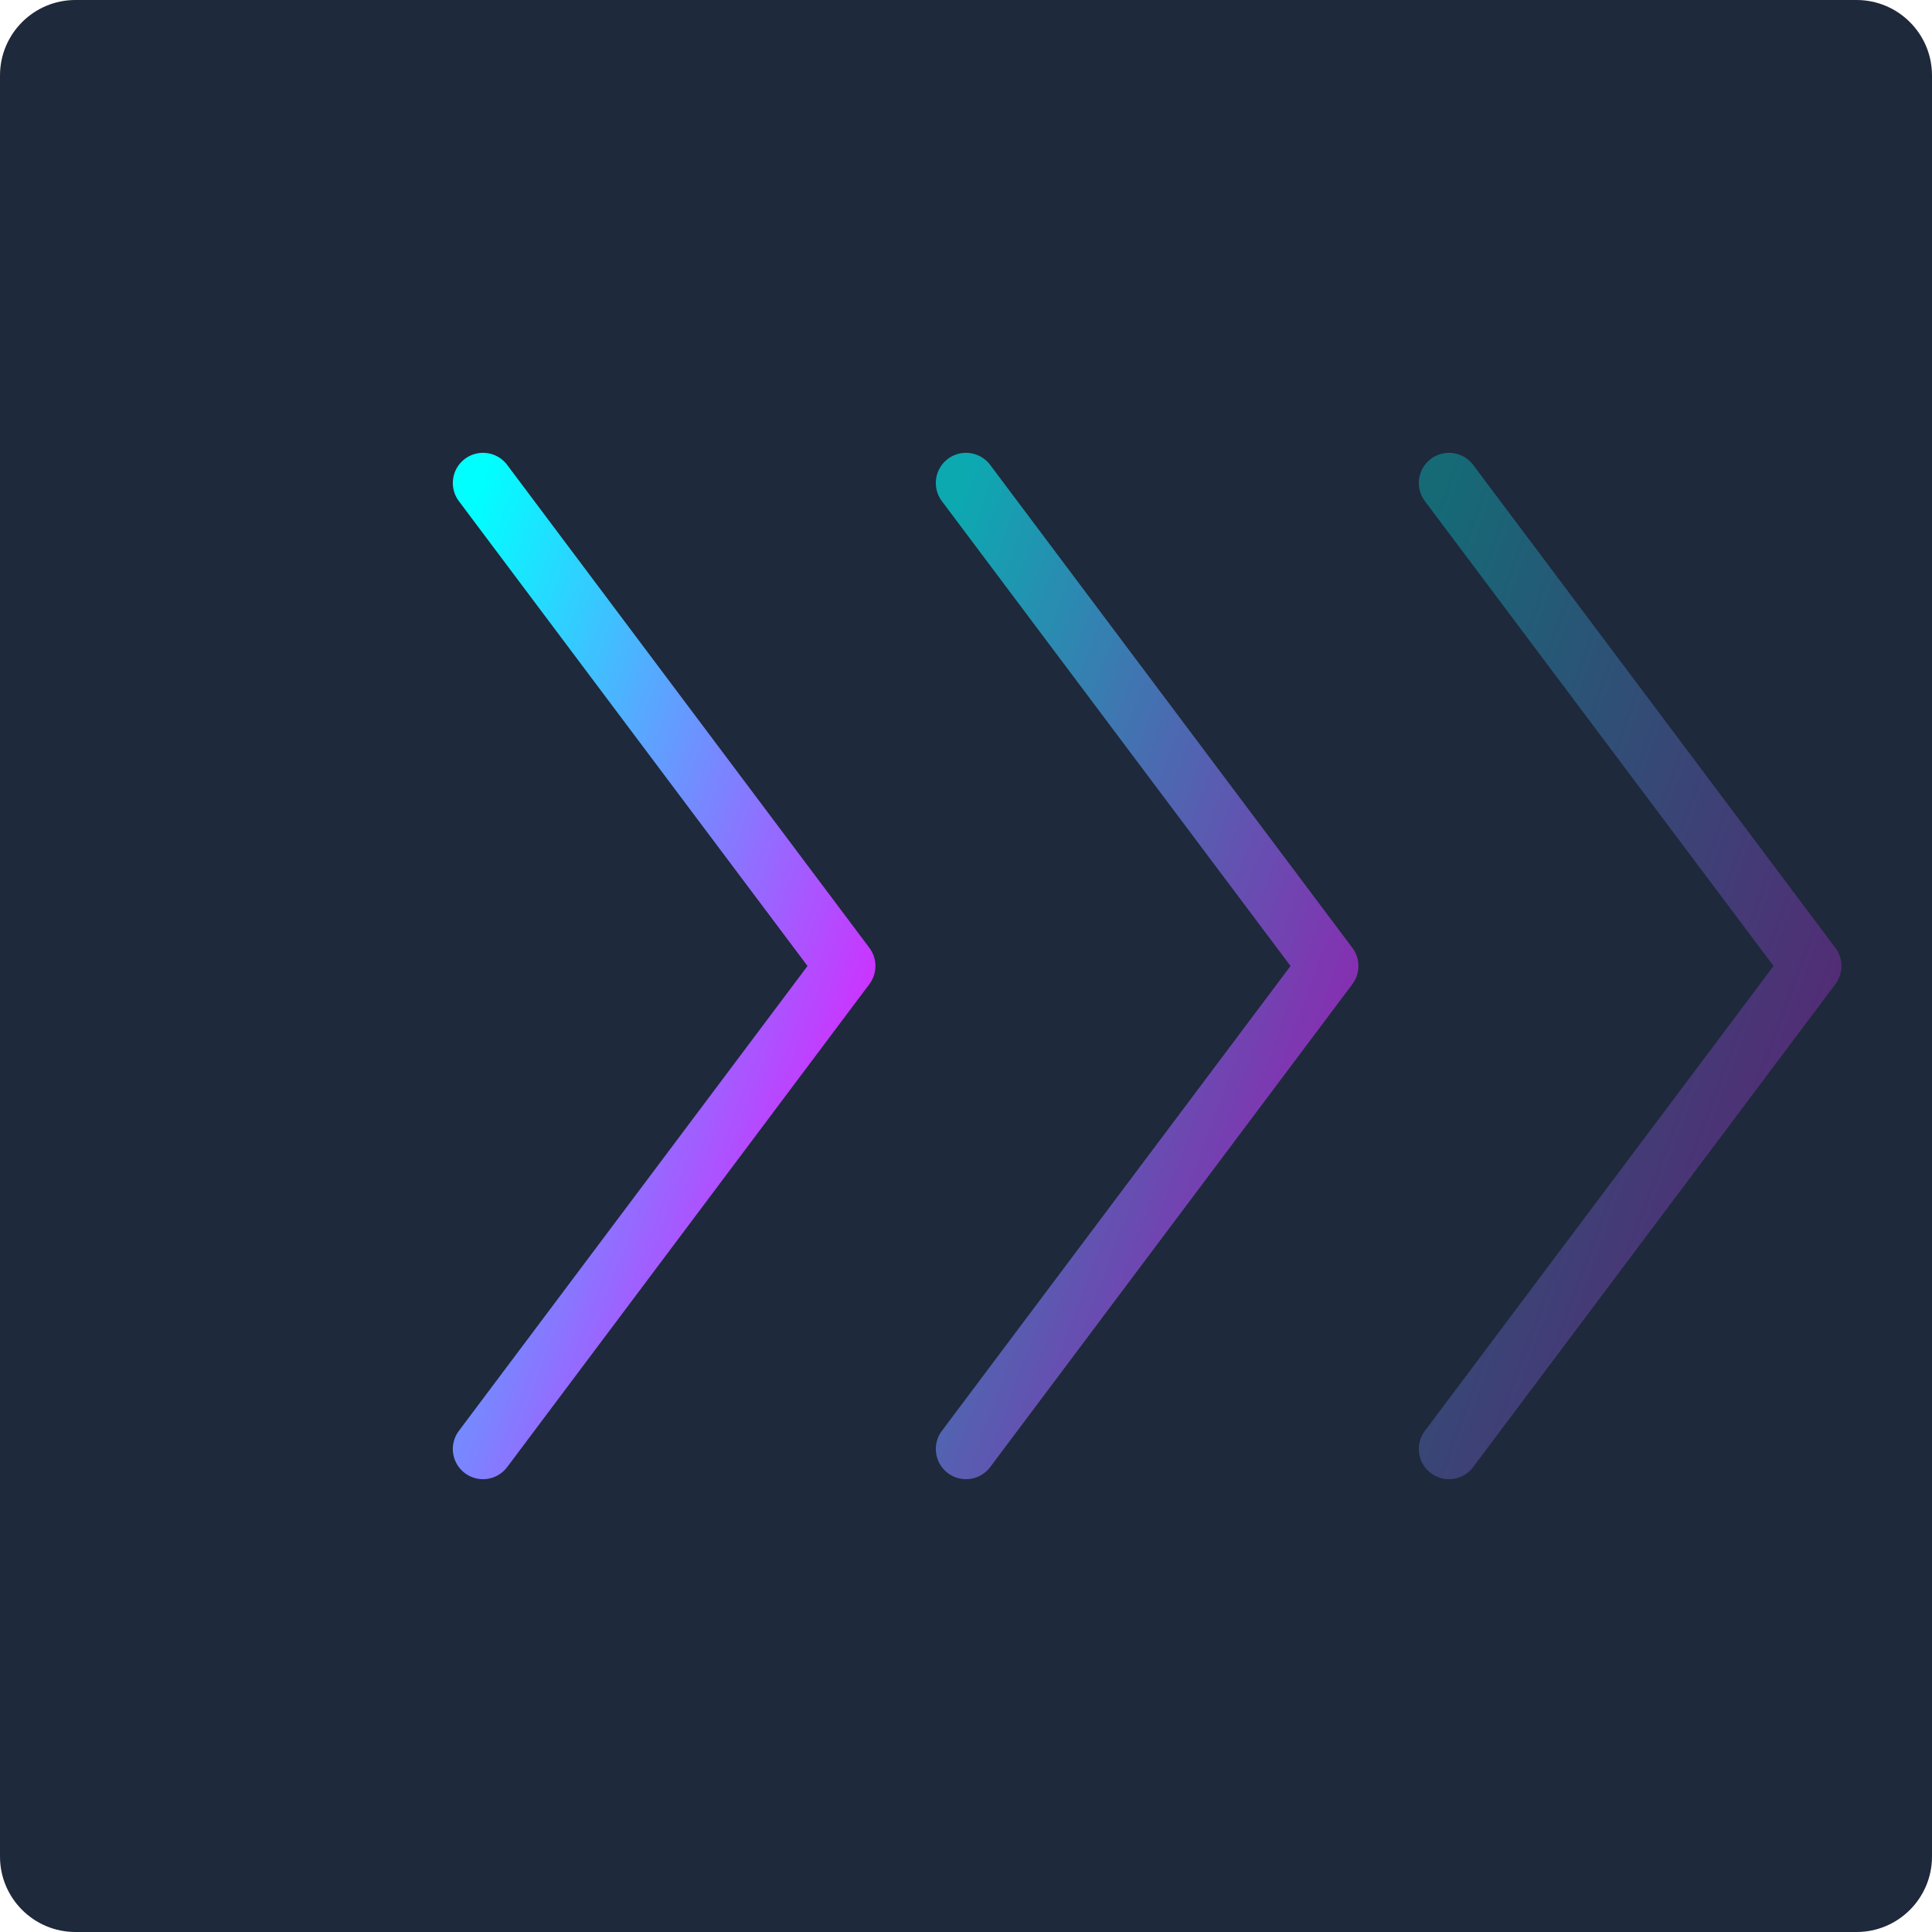
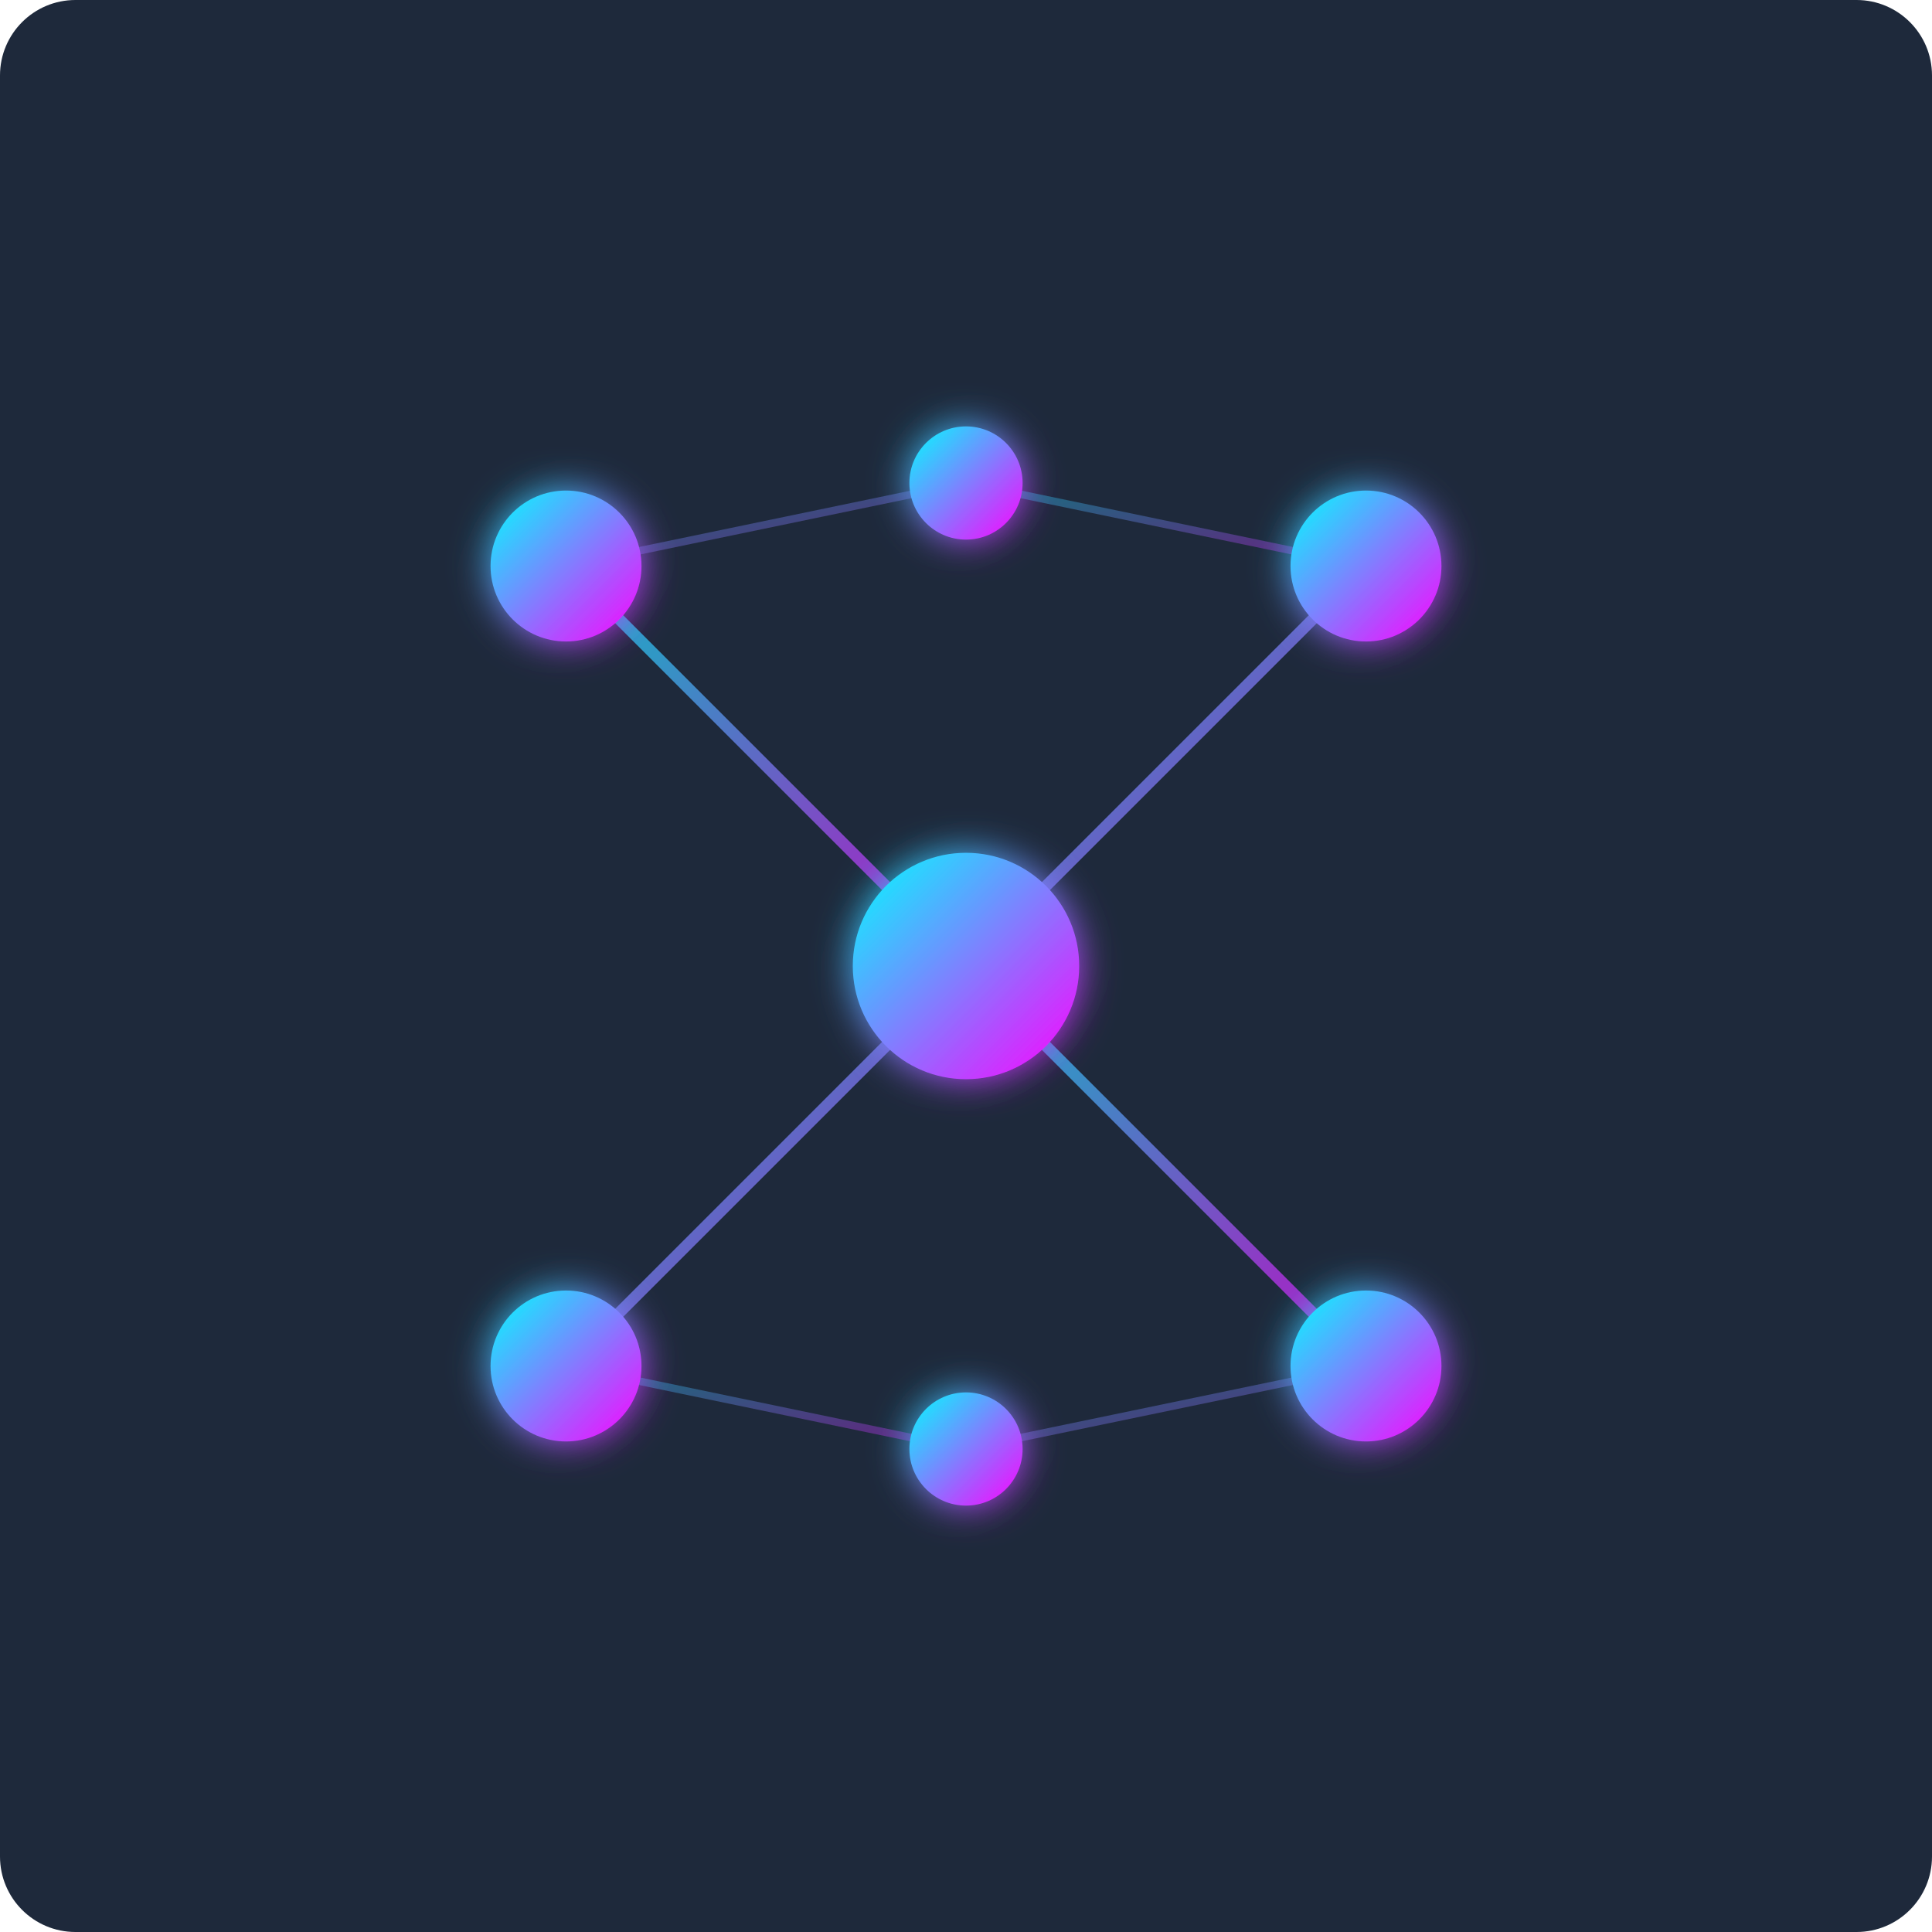
<svg xmlns="http://www.w3.org/2000/svg" width="512" height="512" viewBox="0 0 512 512" fill="none">
  <rect width="512" height="512" rx="20" fill="#1e293b" />
  <defs>
    <linearGradient id="grad1" x1="0%" y1="0%" x2="100%" y2="100%">
-       <stop offset="0%" style="stop-color:#00ffff;stop-opacity:1" />
-       <stop offset="100%" style="stop-color:#ff00ff;stop-opacity:1" />
+       <stop offset="0%" style="stop-color:#00ffff;" />
+       <stop offset="100%" style="stop-color:#ff00ff;" />
    </linearGradient>
+     <filter id="glow">
+       <feGaussianBlur stdDeviation="5" result="coloredBlur" />
+       <feMerge>
+         <feMergeNode in="coloredBlur" />
+         <feMergeNode in="SourceGraphic" />
+       </feMerge>
+     </filter>
  </defs>
-   <path d="M128 384L224 256L128 128" stroke="url(#grad1)" stroke-width="16" stroke-linecap="round" stroke-linejoin="round" />
-   <path d="M256 384L352 256L256 128" stroke="url(#grad1)" stroke-width="16" stroke-opacity="0.6" stroke-linecap="round" stroke-linejoin="round" />
-   <path d="M384 384L480 256L384 128" stroke="url(#grad1)" stroke-width="16" stroke-opacity="0.3" stroke-linecap="round" stroke-linejoin="round" />
+   <g opacity="0.7">
+     <line x1="256" y1="256" x2="150" y2="150" stroke="url(#grad1)" stroke-width="3" />
+     <line x1="256" y1="256" x2="362" y2="150" stroke="url(#grad1)" stroke-width="3" />
+     <line x1="256" y1="256" x2="150" y2="362" stroke="url(#grad1)" stroke-width="3" />
+     <line x1="256" y1="256" x2="362" y2="362" stroke="url(#grad1)" stroke-width="3" />
+     <line x1="256" y1="256" x2="256" y2="128" stroke="url(#grad1)" stroke-width="3" />
+     <line x1="256" y1="256" x2="256" y2="384" stroke="url(#grad1)" stroke-width="3" />
+     <line x1="150" y1="150" x2="256" y2="128" stroke="url(#grad1)" stroke-width="2" opacity="0.5" />
+     <line x1="362" y1="150" x2="256" y2="128" stroke="url(#grad1)" stroke-width="2" opacity="0.5" />
+     <line x1="150" y1="362" x2="256" y2="384" stroke="url(#grad1)" stroke-width="2" opacity="0.5" />
+     <line x1="362" y1="362" x2="256" y2="384" stroke="url(#grad1)" stroke-width="2" opacity="0.5" />
+     <line x1="150" y1="150" x2="150" y2="362" stroke="url(#grad1)" stroke-width="2" opacity="0.5" />
+     <line x1="362" y1="150" x2="362" y2="362" stroke="url(#grad1)" stroke-width="2" opacity="0.5" />
+   </g>
+   <g filter="url(#glow)">
+     <circle cx="256" cy="256" r="30" fill="url(#grad1)" />
+     <circle cx="150" cy="150" r="20" fill="url(#grad1)" />
+     <circle cx="362" cy="150" r="20" fill="url(#grad1)" />
+     <circle cx="150" cy="362" r="20" fill="url(#grad1)" />
+     <circle cx="362" cy="362" r="20" fill="url(#grad1)" />
+     <circle cx="256" cy="128" r="15" fill="url(#grad1)" />
+     <circle cx="256" cy="384" r="15" fill="url(#grad1)" />
+   </g>
</svg>
